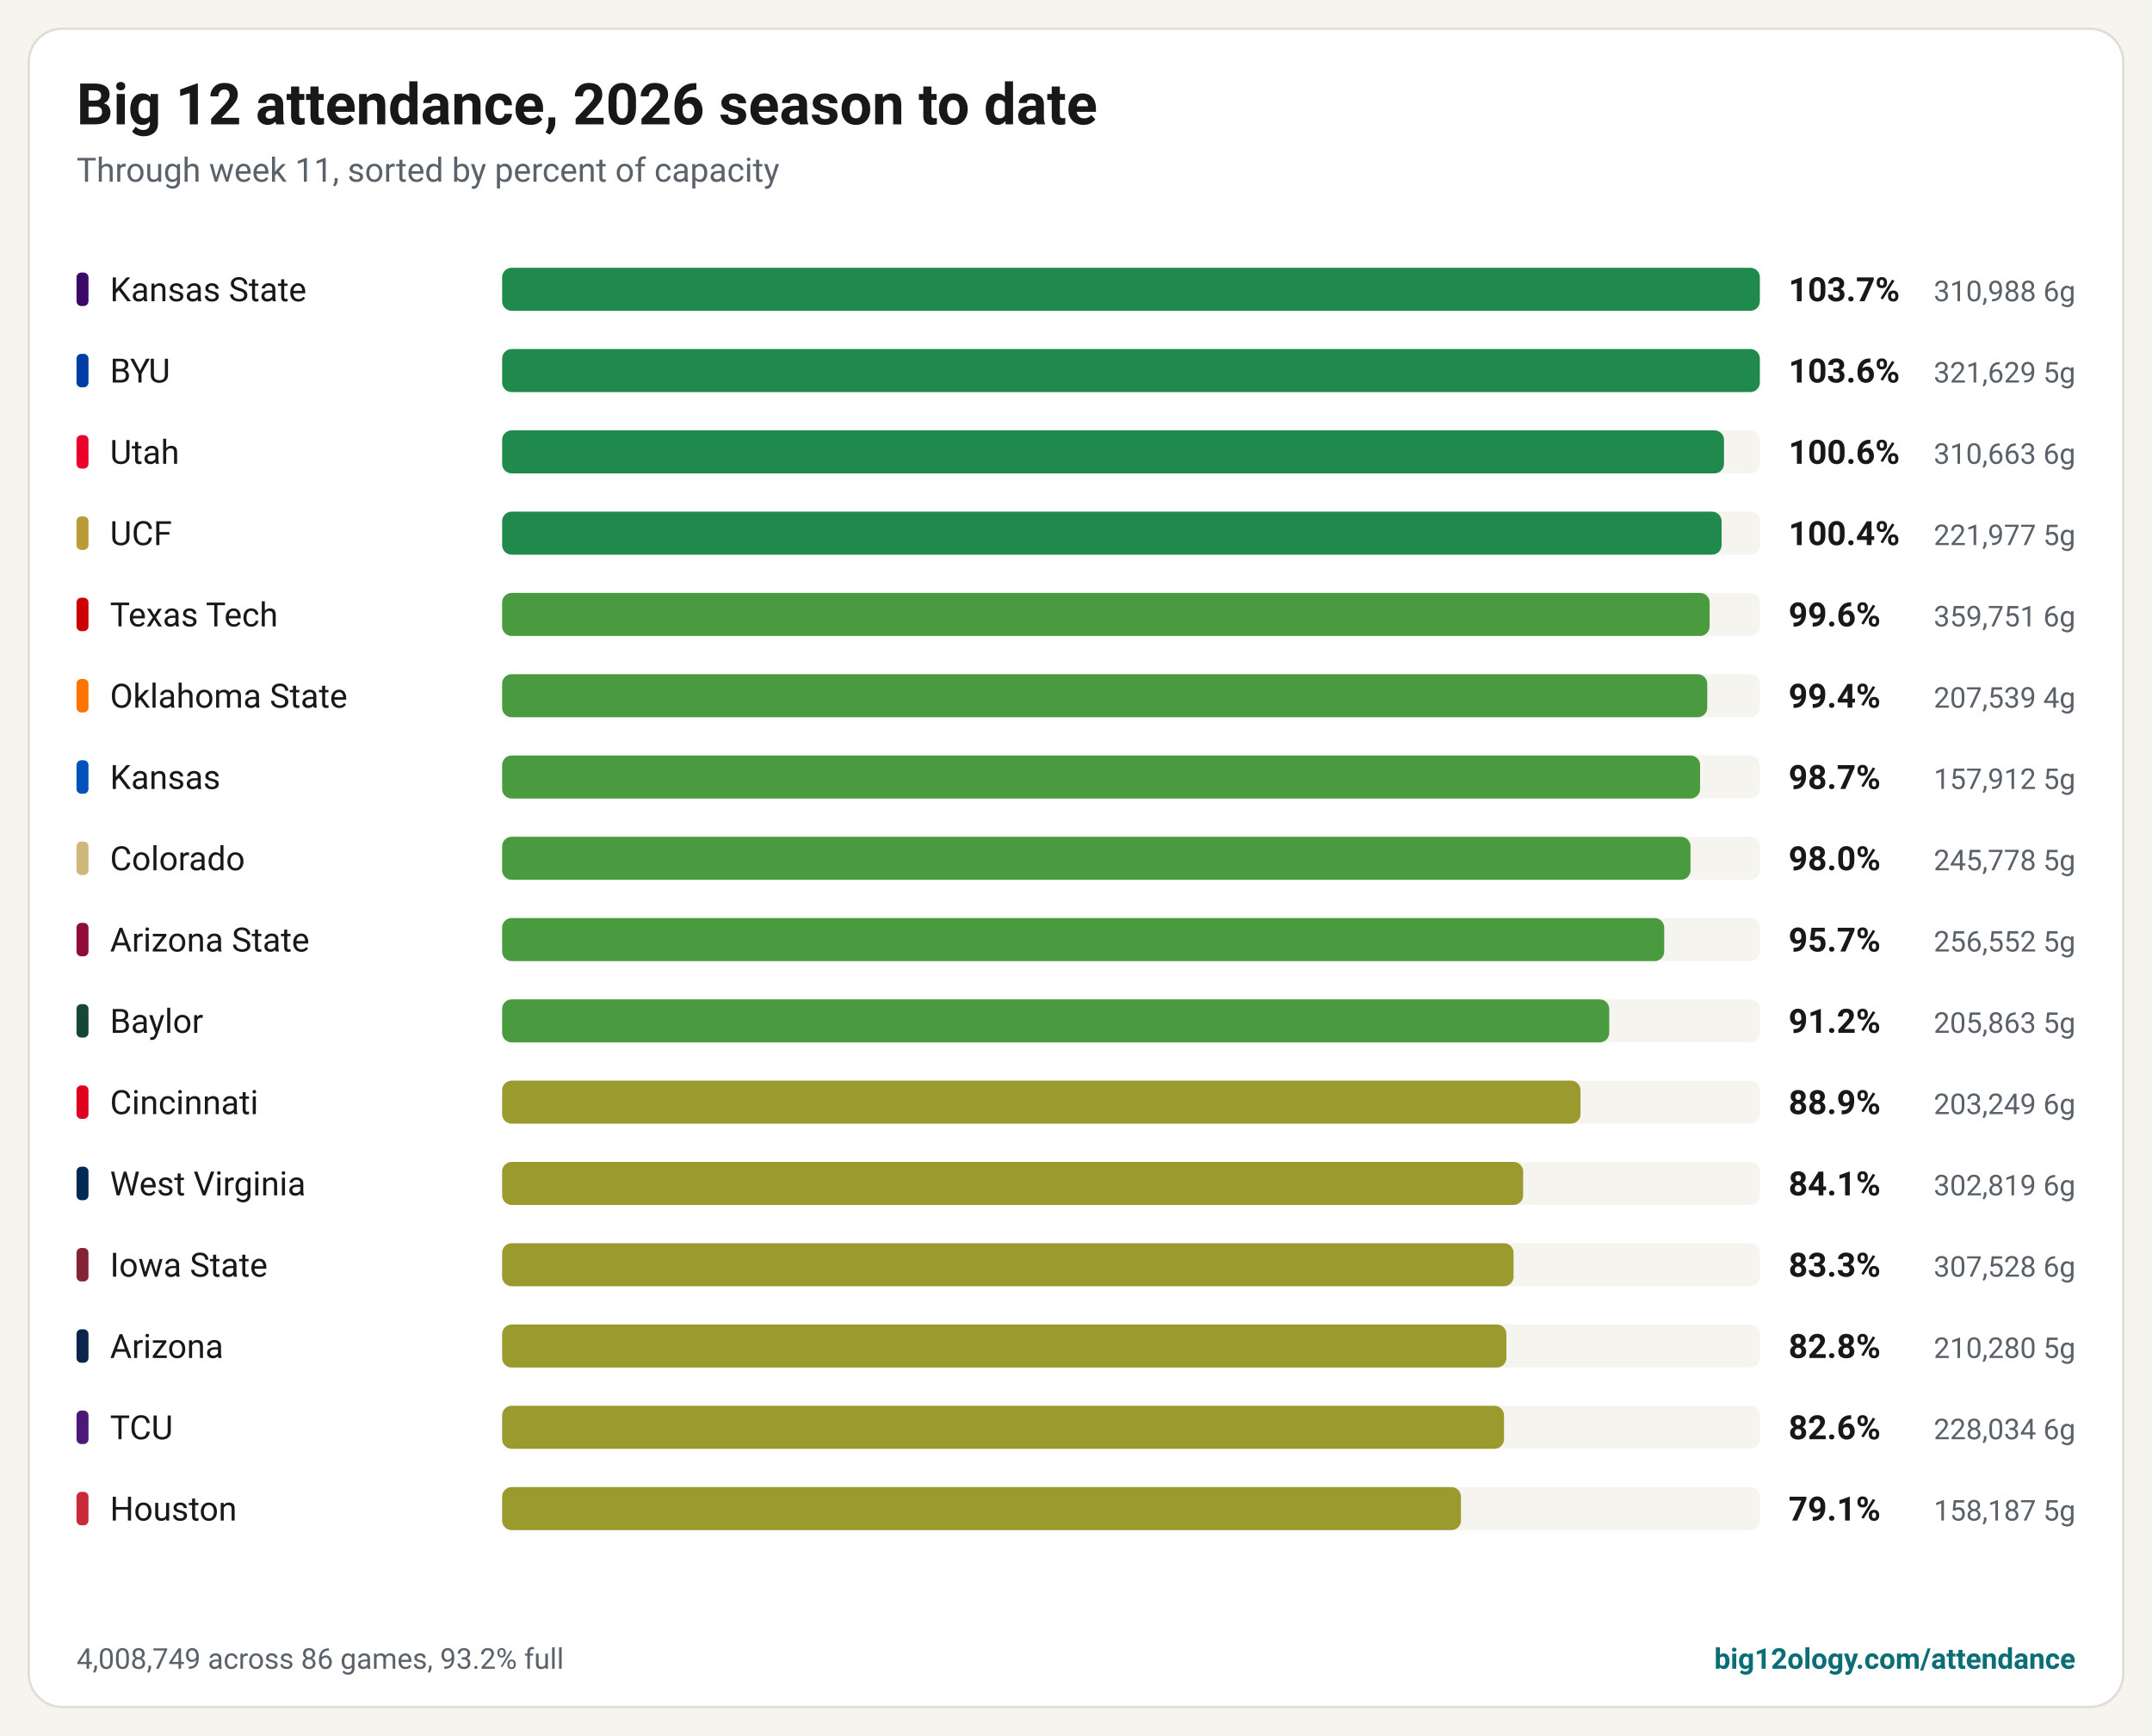
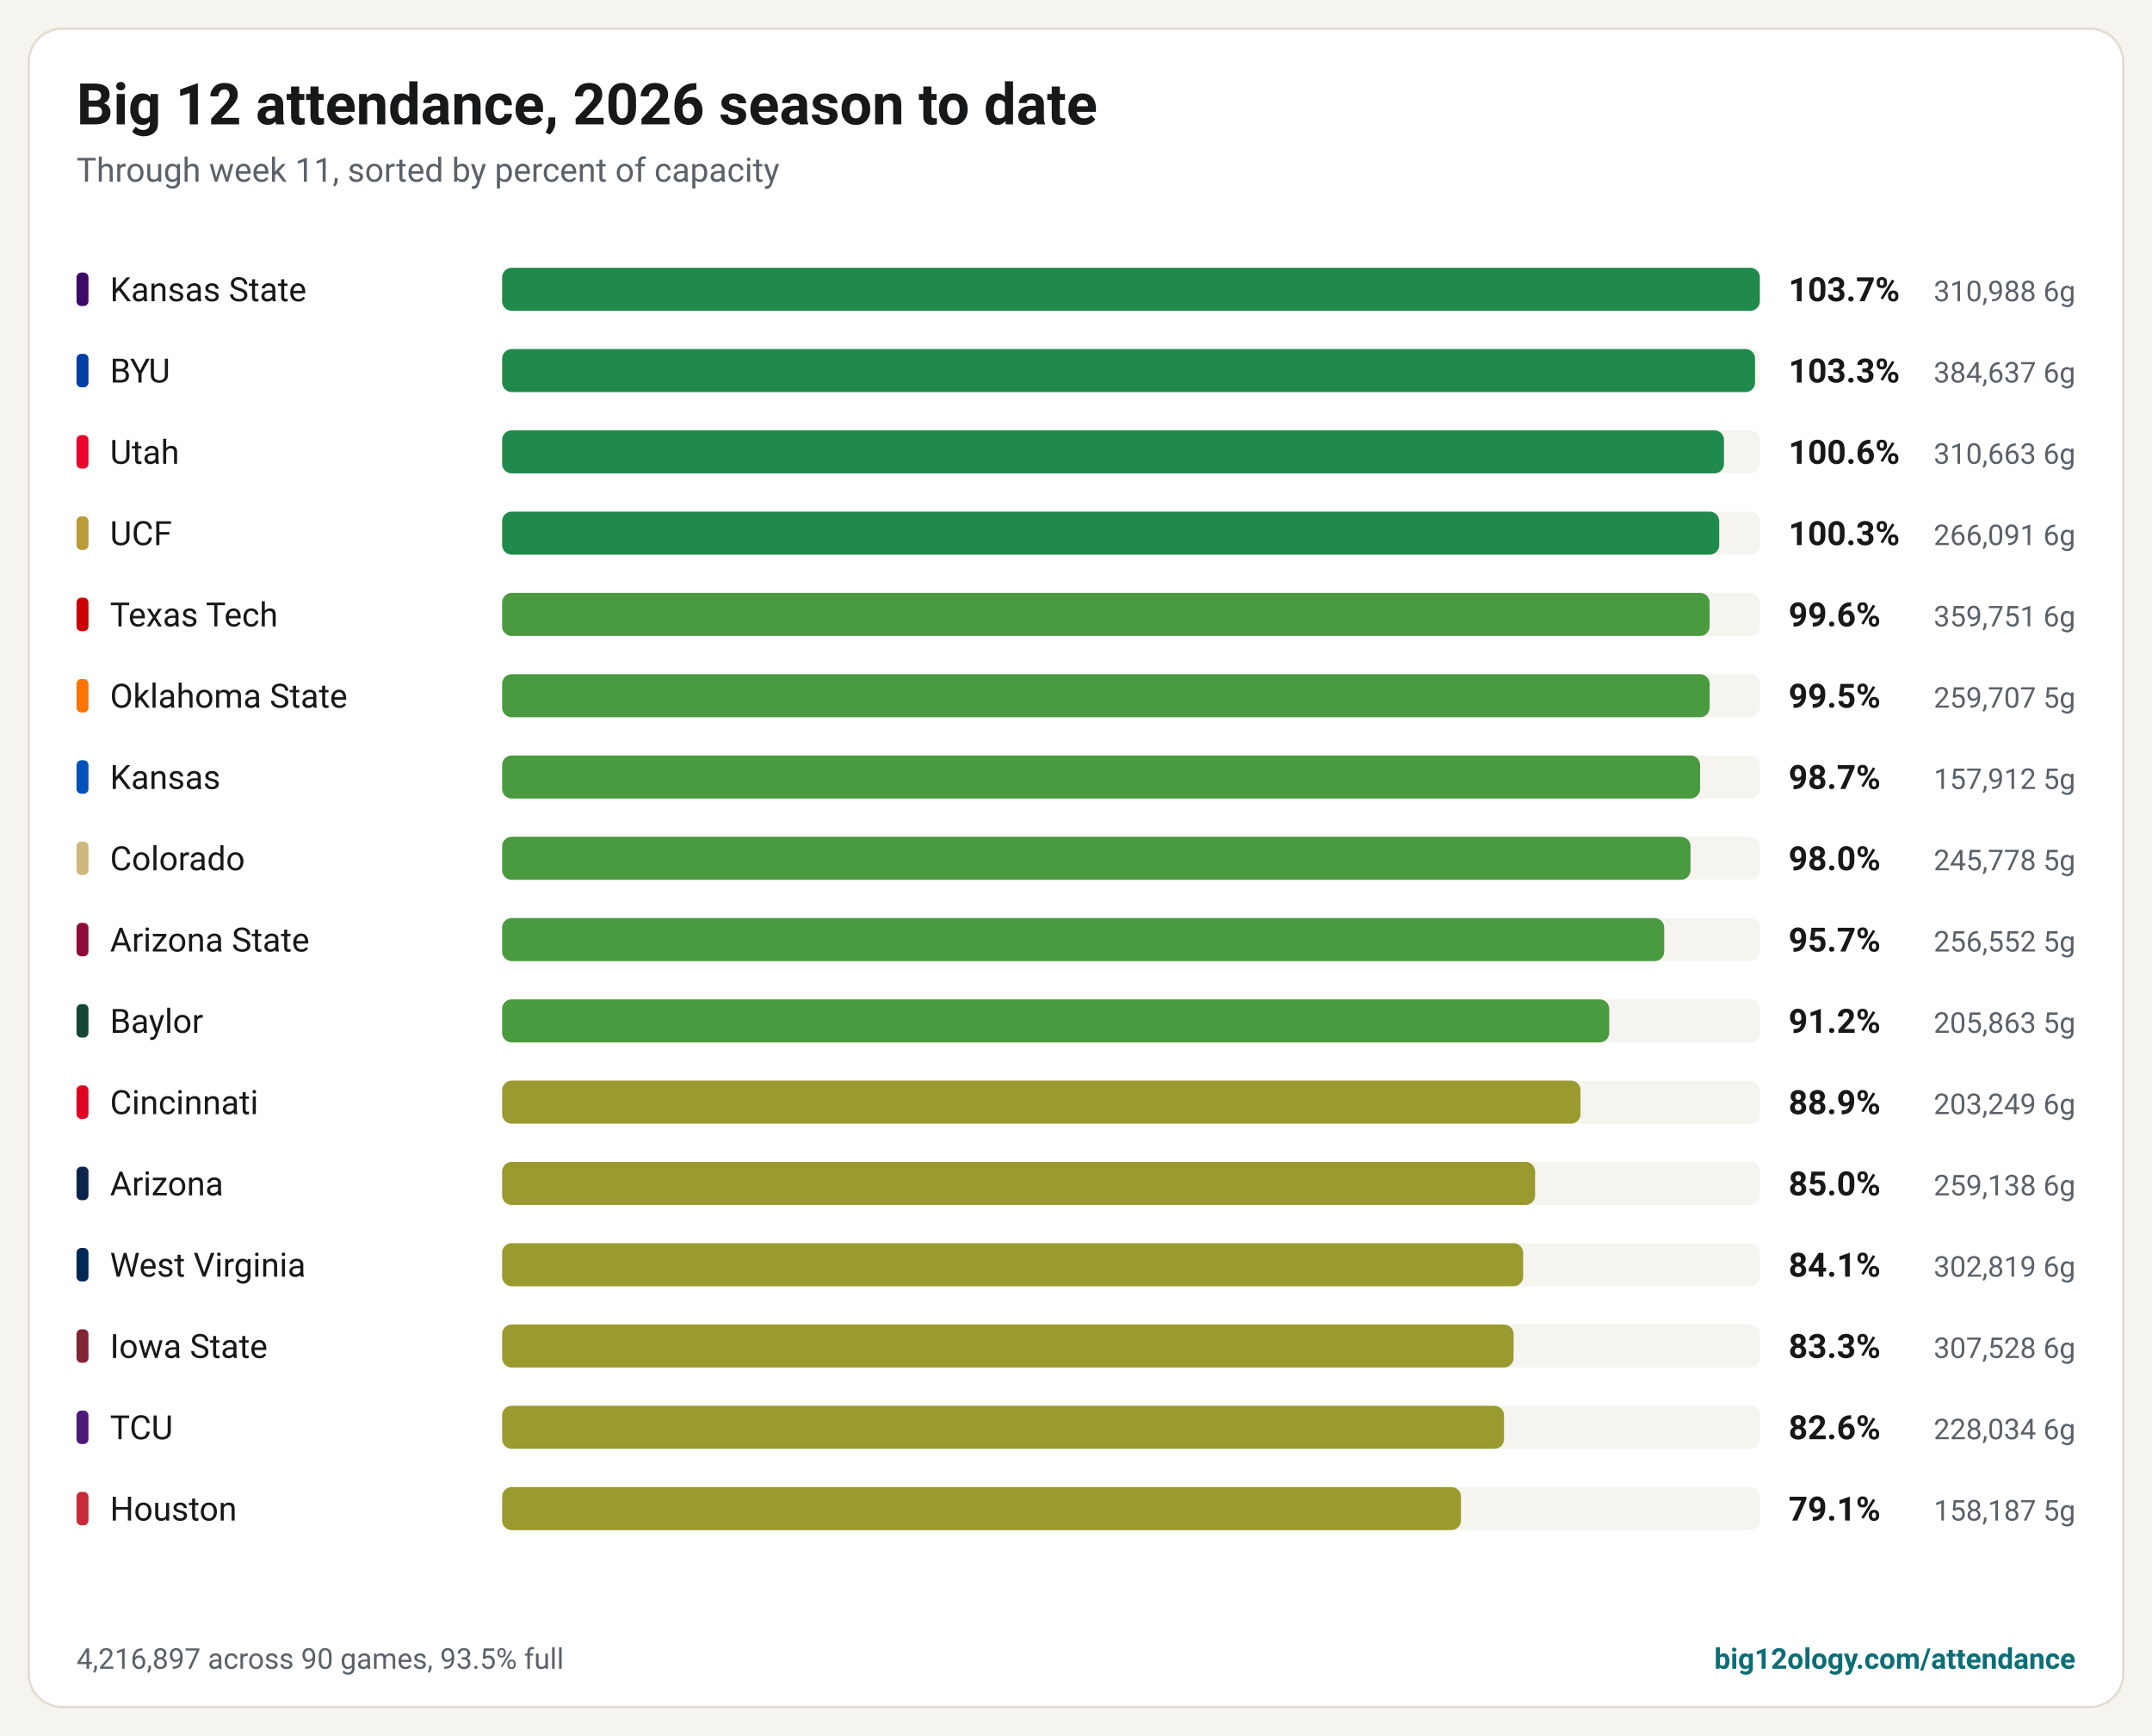
<svg xmlns="http://www.w3.org/2000/svg" width="900" height="726" viewBox="0 0 900 726" role="img" aria-label="Big 12 attendance, 2026 season to date. Through week 11, sorted by percent of capacity">
  <rect width="900" height="726" fill="#f6f4ef" />
  <rect x="12" y="12" width="876" height="702" rx="14" fill="#ffffff" stroke="#e2ddd3" />
  <text x="32" y="52" font-family="-apple-system, BlinkMacSystemFont, 'Segoe UI', Roboto, Helvetica, Arial, sans-serif" font-size="24" font-weight="700" fill="#16181A">Big 12 attendance, 2026 season to date</text>
  <text x="32" y="76" font-family="-apple-system, BlinkMacSystemFont, 'Segoe UI', Roboto, Helvetica, Arial, sans-serif" font-size="14" fill="#5b6169">Through week 11, sorted by percent of capacity</text>
  <rect x="32" y="114" width="5" height="14" rx="2" fill="#3c0969" />
  <text x="46" y="126" font-family="-apple-system, BlinkMacSystemFont, 'Segoe UI', Roboto, Helvetica, Arial, sans-serif" font-size="14" fill="#16181A">Kansas State</text>
  <rect x="210" y="112" width="526" height="18" rx="4" fill="#f6f4ef" />
  <rect x="210" y="112" width="526" height="18" rx="4" fill="#1f8a4c" />
  <text x="748" y="126" font-family="-apple-system, BlinkMacSystemFont, 'Segoe UI', Roboto, Helvetica, Arial, sans-serif" font-size="14" font-weight="700" fill="#16181A">103.7%</text>
  <text x="868" y="126" font-family="-apple-system, BlinkMacSystemFont, 'Segoe UI', Roboto, Helvetica, Arial, sans-serif" font-size="12" fill="#5b6169" text-anchor="end">310,988 6g</text>
  <rect x="32" y="148" width="5" height="14" rx="2" fill="#003da5" />
  <text x="46" y="160" font-family="-apple-system, BlinkMacSystemFont, 'Segoe UI', Roboto, Helvetica, Arial, sans-serif" font-size="14" fill="#16181A">BYU</text>
  <rect x="210" y="146" width="526" height="18" rx="4" fill="#f6f4ef" />
-   <rect x="210" y="146" width="526" height="18" rx="4" fill="#1f8a4c" />
-   <text x="748" y="160" font-family="-apple-system, BlinkMacSystemFont, 'Segoe UI', Roboto, Helvetica, Arial, sans-serif" font-size="14" font-weight="700" fill="#16181A">103.6%</text>
-   <text x="868" y="160" font-family="-apple-system, BlinkMacSystemFont, 'Segoe UI', Roboto, Helvetica, Arial, sans-serif" font-size="12" fill="#5b6169" text-anchor="end">321,629 5g</text>
+   <rect x="210" y="146" width="524" height="18" rx="4" fill="#1f8a4c" />
+   <text x="748" y="160" font-family="-apple-system, BlinkMacSystemFont, 'Segoe UI', Roboto, Helvetica, Arial, sans-serif" font-size="14" font-weight="700" fill="#16181A">103.3%</text>
+   <text x="868" y="160" font-family="-apple-system, BlinkMacSystemFont, 'Segoe UI', Roboto, Helvetica, Arial, sans-serif" font-size="12" fill="#5b6169" text-anchor="end">384,637 6g</text>
  <rect x="32" y="182" width="5" height="14" rx="2" fill="#ea002a" />
  <text x="46" y="194" font-family="-apple-system, BlinkMacSystemFont, 'Segoe UI', Roboto, Helvetica, Arial, sans-serif" font-size="14" fill="#16181A">Utah</text>
  <rect x="210" y="180" width="526" height="18" rx="4" fill="#f6f4ef" />
  <rect x="210" y="180" width="511" height="18" rx="4" fill="#1f8a4c" />
  <text x="748" y="194" font-family="-apple-system, BlinkMacSystemFont, 'Segoe UI', Roboto, Helvetica, Arial, sans-serif" font-size="14" font-weight="700" fill="#16181A">100.6%</text>
  <text x="868" y="194" font-family="-apple-system, BlinkMacSystemFont, 'Segoe UI', Roboto, Helvetica, Arial, sans-serif" font-size="12" fill="#5b6169" text-anchor="end">310,663 6g</text>
  <rect x="32" y="216" width="5" height="14" rx="2" fill="#ba9b37" />
  <text x="46" y="228" font-family="-apple-system, BlinkMacSystemFont, 'Segoe UI', Roboto, Helvetica, Arial, sans-serif" font-size="14" fill="#16181A">UCF</text>
  <rect x="210" y="214" width="526" height="18" rx="4" fill="#f6f4ef" />
-   <rect x="210" y="214" width="510" height="18" rx="4" fill="#1f8a4c" />
-   <text x="748" y="228" font-family="-apple-system, BlinkMacSystemFont, 'Segoe UI', Roboto, Helvetica, Arial, sans-serif" font-size="14" font-weight="700" fill="#16181A">100.4%</text>
-   <text x="868" y="228" font-family="-apple-system, BlinkMacSystemFont, 'Segoe UI', Roboto, Helvetica, Arial, sans-serif" font-size="12" fill="#5b6169" text-anchor="end">221,977 5g</text>
+   <rect x="210" y="214" width="509" height="18" rx="4" fill="#1f8a4c" />
+   <text x="748" y="228" font-family="-apple-system, BlinkMacSystemFont, 'Segoe UI', Roboto, Helvetica, Arial, sans-serif" font-size="14" font-weight="700" fill="#16181A">100.3%</text>
+   <text x="868" y="228" font-family="-apple-system, BlinkMacSystemFont, 'Segoe UI', Roboto, Helvetica, Arial, sans-serif" font-size="12" fill="#5b6169" text-anchor="end">266,091 6g</text>
  <rect x="32" y="250" width="5" height="14" rx="2" fill="#cc0000" />
  <text x="46" y="262" font-family="-apple-system, BlinkMacSystemFont, 'Segoe UI', Roboto, Helvetica, Arial, sans-serif" font-size="14" fill="#16181A">Texas Tech</text>
  <rect x="210" y="248" width="526" height="18" rx="4" fill="#f6f4ef" />
  <rect x="210" y="248" width="505" height="18" rx="4" fill="#4a9a3f" />
  <text x="748" y="262" font-family="-apple-system, BlinkMacSystemFont, 'Segoe UI', Roboto, Helvetica, Arial, sans-serif" font-size="14" font-weight="700" fill="#16181A">99.6%</text>
  <text x="868" y="262" font-family="-apple-system, BlinkMacSystemFont, 'Segoe UI', Roboto, Helvetica, Arial, sans-serif" font-size="12" fill="#5b6169" text-anchor="end">359,751 6g</text>
  <rect x="32" y="284" width="5" height="14" rx="2" fill="#ff7300" />
  <text x="46" y="296" font-family="-apple-system, BlinkMacSystemFont, 'Segoe UI', Roboto, Helvetica, Arial, sans-serif" font-size="14" fill="#16181A">Oklahoma State</text>
  <rect x="210" y="282" width="526" height="18" rx="4" fill="#f6f4ef" />
-   <rect x="210" y="282" width="504" height="18" rx="4" fill="#4a9a3f" />
-   <text x="748" y="296" font-family="-apple-system, BlinkMacSystemFont, 'Segoe UI', Roboto, Helvetica, Arial, sans-serif" font-size="14" font-weight="700" fill="#16181A">99.4%</text>
-   <text x="868" y="296" font-family="-apple-system, BlinkMacSystemFont, 'Segoe UI', Roboto, Helvetica, Arial, sans-serif" font-size="12" fill="#5b6169" text-anchor="end">207,539 4g</text>
+   <rect x="210" y="282" width="505" height="18" rx="4" fill="#4a9a3f" />
+   <text x="748" y="296" font-family="-apple-system, BlinkMacSystemFont, 'Segoe UI', Roboto, Helvetica, Arial, sans-serif" font-size="14" font-weight="700" fill="#16181A">99.5%</text>
+   <text x="868" y="296" font-family="-apple-system, BlinkMacSystemFont, 'Segoe UI', Roboto, Helvetica, Arial, sans-serif" font-size="12" fill="#5b6169" text-anchor="end">259,707 5g</text>
  <rect x="32" y="318" width="5" height="14" rx="2" fill="#0051ba" />
  <text x="46" y="330" font-family="-apple-system, BlinkMacSystemFont, 'Segoe UI', Roboto, Helvetica, Arial, sans-serif" font-size="14" fill="#16181A">Kansas</text>
  <rect x="210" y="316" width="526" height="18" rx="4" fill="#f6f4ef" />
  <rect x="210" y="316" width="501" height="18" rx="4" fill="#4a9a3f" />
  <text x="748" y="330" font-family="-apple-system, BlinkMacSystemFont, 'Segoe UI', Roboto, Helvetica, Arial, sans-serif" font-size="14" font-weight="700" fill="#16181A">98.7%</text>
  <text x="868" y="330" font-family="-apple-system, BlinkMacSystemFont, 'Segoe UI', Roboto, Helvetica, Arial, sans-serif" font-size="12" fill="#5b6169" text-anchor="end">157,912 5g</text>
  <rect x="32" y="352" width="5" height="14" rx="2" fill="#cfb87c" />
  <text x="46" y="364" font-family="-apple-system, BlinkMacSystemFont, 'Segoe UI', Roboto, Helvetica, Arial, sans-serif" font-size="14" fill="#16181A">Colorado</text>
  <rect x="210" y="350" width="526" height="18" rx="4" fill="#f6f4ef" />
  <rect x="210" y="350" width="497" height="18" rx="4" fill="#4a9a3f" />
  <text x="748" y="364" font-family="-apple-system, BlinkMacSystemFont, 'Segoe UI', Roboto, Helvetica, Arial, sans-serif" font-size="14" font-weight="700" fill="#16181A">98.0%</text>
  <text x="868" y="364" font-family="-apple-system, BlinkMacSystemFont, 'Segoe UI', Roboto, Helvetica, Arial, sans-serif" font-size="12" fill="#5b6169" text-anchor="end">245,778 5g</text>
  <rect x="32" y="386" width="5" height="14" rx="2" fill="#8e0c3a" />
  <text x="46" y="398" font-family="-apple-system, BlinkMacSystemFont, 'Segoe UI', Roboto, Helvetica, Arial, sans-serif" font-size="14" fill="#16181A">Arizona State</text>
  <rect x="210" y="384" width="526" height="18" rx="4" fill="#f6f4ef" />
  <rect x="210" y="384" width="486" height="18" rx="4" fill="#4a9a3f" />
  <text x="748" y="398" font-family="-apple-system, BlinkMacSystemFont, 'Segoe UI', Roboto, Helvetica, Arial, sans-serif" font-size="14" font-weight="700" fill="#16181A">95.7%</text>
  <text x="868" y="398" font-family="-apple-system, BlinkMacSystemFont, 'Segoe UI', Roboto, Helvetica, Arial, sans-serif" font-size="12" fill="#5b6169" text-anchor="end">256,552 5g</text>
  <rect x="32" y="420" width="5" height="14" rx="2" fill="#154734" />
  <text x="46" y="432" font-family="-apple-system, BlinkMacSystemFont, 'Segoe UI', Roboto, Helvetica, Arial, sans-serif" font-size="14" fill="#16181A">Baylor</text>
  <rect x="210" y="418" width="526" height="18" rx="4" fill="#f6f4ef" />
  <rect x="210" y="418" width="463" height="18" rx="4" fill="#4a9a3f" />
  <text x="748" y="432" font-family="-apple-system, BlinkMacSystemFont, 'Segoe UI', Roboto, Helvetica, Arial, sans-serif" font-size="14" font-weight="700" fill="#16181A">91.2%</text>
  <text x="868" y="432" font-family="-apple-system, BlinkMacSystemFont, 'Segoe UI', Roboto, Helvetica, Arial, sans-serif" font-size="12" fill="#5b6169" text-anchor="end">205,863 5g</text>
  <rect x="32" y="454" width="5" height="14" rx="2" fill="#e00122" />
  <text x="46" y="466" font-family="-apple-system, BlinkMacSystemFont, 'Segoe UI', Roboto, Helvetica, Arial, sans-serif" font-size="14" fill="#16181A">Cincinnati</text>
  <rect x="210" y="452" width="526" height="18" rx="4" fill="#f6f4ef" />
  <rect x="210" y="452" width="451" height="18" rx="4" fill="#9a9a2f" />
  <text x="748" y="466" font-family="-apple-system, BlinkMacSystemFont, 'Segoe UI', Roboto, Helvetica, Arial, sans-serif" font-size="14" font-weight="700" fill="#16181A">88.9%</text>
  <text x="868" y="466" font-family="-apple-system, BlinkMacSystemFont, 'Segoe UI', Roboto, Helvetica, Arial, sans-serif" font-size="12" fill="#5b6169" text-anchor="end">203,249 6g</text>
-   <rect x="32" y="488" width="5" height="14" rx="2" fill="#002855" />
-   <text x="46" y="500" font-family="-apple-system, BlinkMacSystemFont, 'Segoe UI', Roboto, Helvetica, Arial, sans-serif" font-size="14" fill="#16181A">West Virginia</text>
+   <rect x="32" y="488" width="5" height="14" rx="2" fill="#0c234b" />
+   <text x="46" y="500" font-family="-apple-system, BlinkMacSystemFont, 'Segoe UI', Roboto, Helvetica, Arial, sans-serif" font-size="14" fill="#16181A">Arizona</text>
  <rect x="210" y="486" width="526" height="18" rx="4" fill="#f6f4ef" />
-   <rect x="210" y="486" width="427" height="18" rx="4" fill="#9a9a2f" />
-   <text x="748" y="500" font-family="-apple-system, BlinkMacSystemFont, 'Segoe UI', Roboto, Helvetica, Arial, sans-serif" font-size="14" font-weight="700" fill="#16181A">84.1%</text>
-   <text x="868" y="500" font-family="-apple-system, BlinkMacSystemFont, 'Segoe UI', Roboto, Helvetica, Arial, sans-serif" font-size="12" fill="#5b6169" text-anchor="end">302,819 6g</text>
-   <rect x="32" y="522" width="5" height="14" rx="2" fill="#822433" />
-   <text x="46" y="534" font-family="-apple-system, BlinkMacSystemFont, 'Segoe UI', Roboto, Helvetica, Arial, sans-serif" font-size="14" fill="#16181A">Iowa State</text>
+   <rect x="210" y="486" width="432" height="18" rx="4" fill="#9a9a2f" />
+   <text x="748" y="500" font-family="-apple-system, BlinkMacSystemFont, 'Segoe UI', Roboto, Helvetica, Arial, sans-serif" font-size="14" font-weight="700" fill="#16181A">85.0%</text>
+   <text x="868" y="500" font-family="-apple-system, BlinkMacSystemFont, 'Segoe UI', Roboto, Helvetica, Arial, sans-serif" font-size="12" fill="#5b6169" text-anchor="end">259,138 6g</text>
+   <rect x="32" y="522" width="5" height="14" rx="2" fill="#002855" />
+   <text x="46" y="534" font-family="-apple-system, BlinkMacSystemFont, 'Segoe UI', Roboto, Helvetica, Arial, sans-serif" font-size="14" fill="#16181A">West Virginia</text>
  <rect x="210" y="520" width="526" height="18" rx="4" fill="#f6f4ef" />
-   <rect x="210" y="520" width="423" height="18" rx="4" fill="#9a9a2f" />
-   <text x="748" y="534" font-family="-apple-system, BlinkMacSystemFont, 'Segoe UI', Roboto, Helvetica, Arial, sans-serif" font-size="14" font-weight="700" fill="#16181A">83.3%</text>
-   <text x="868" y="534" font-family="-apple-system, BlinkMacSystemFont, 'Segoe UI', Roboto, Helvetica, Arial, sans-serif" font-size="12" fill="#5b6169" text-anchor="end">307,528 6g</text>
-   <rect x="32" y="556" width="5" height="14" rx="2" fill="#0c234b" />
-   <text x="46" y="568" font-family="-apple-system, BlinkMacSystemFont, 'Segoe UI', Roboto, Helvetica, Arial, sans-serif" font-size="14" fill="#16181A">Arizona</text>
+   <rect x="210" y="520" width="427" height="18" rx="4" fill="#9a9a2f" />
+   <text x="748" y="534" font-family="-apple-system, BlinkMacSystemFont, 'Segoe UI', Roboto, Helvetica, Arial, sans-serif" font-size="14" font-weight="700" fill="#16181A">84.1%</text>
+   <text x="868" y="534" font-family="-apple-system, BlinkMacSystemFont, 'Segoe UI', Roboto, Helvetica, Arial, sans-serif" font-size="12" fill="#5b6169" text-anchor="end">302,819 6g</text>
+   <rect x="32" y="556" width="5" height="14" rx="2" fill="#822433" />
+   <text x="46" y="568" font-family="-apple-system, BlinkMacSystemFont, 'Segoe UI', Roboto, Helvetica, Arial, sans-serif" font-size="14" fill="#16181A">Iowa State</text>
  <rect x="210" y="554" width="526" height="18" rx="4" fill="#f6f4ef" />
-   <rect x="210" y="554" width="420" height="18" rx="4" fill="#9a9a2f" />
-   <text x="748" y="568" font-family="-apple-system, BlinkMacSystemFont, 'Segoe UI', Roboto, Helvetica, Arial, sans-serif" font-size="14" font-weight="700" fill="#16181A">82.8%</text>
-   <text x="868" y="568" font-family="-apple-system, BlinkMacSystemFont, 'Segoe UI', Roboto, Helvetica, Arial, sans-serif" font-size="12" fill="#5b6169" text-anchor="end">210,280 5g</text>
+   <rect x="210" y="554" width="423" height="18" rx="4" fill="#9a9a2f" />
+   <text x="748" y="568" font-family="-apple-system, BlinkMacSystemFont, 'Segoe UI', Roboto, Helvetica, Arial, sans-serif" font-size="14" font-weight="700" fill="#16181A">83.3%</text>
+   <text x="868" y="568" font-family="-apple-system, BlinkMacSystemFont, 'Segoe UI', Roboto, Helvetica, Arial, sans-serif" font-size="12" fill="#5b6169" text-anchor="end">307,528 6g</text>
  <rect x="32" y="590" width="5" height="14" rx="2" fill="#4d1979" />
  <text x="46" y="602" font-family="-apple-system, BlinkMacSystemFont, 'Segoe UI', Roboto, Helvetica, Arial, sans-serif" font-size="14" fill="#16181A">TCU</text>
  <rect x="210" y="588" width="526" height="18" rx="4" fill="#f6f4ef" />
  <rect x="210" y="588" width="419" height="18" rx="4" fill="#9a9a2f" />
  <text x="748" y="602" font-family="-apple-system, BlinkMacSystemFont, 'Segoe UI', Roboto, Helvetica, Arial, sans-serif" font-size="14" font-weight="700" fill="#16181A">82.6%</text>
  <text x="868" y="602" font-family="-apple-system, BlinkMacSystemFont, 'Segoe UI', Roboto, Helvetica, Arial, sans-serif" font-size="12" fill="#5b6169" text-anchor="end">228,034 6g</text>
  <rect x="32" y="624" width="5" height="14" rx="2" fill="#c92a39" />
  <text x="46" y="636" font-family="-apple-system, BlinkMacSystemFont, 'Segoe UI', Roboto, Helvetica, Arial, sans-serif" font-size="14" fill="#16181A">Houston</text>
  <rect x="210" y="622" width="526" height="18" rx="4" fill="#f6f4ef" />
  <rect x="210" y="622" width="401" height="18" rx="4" fill="#9a9a2f" />
  <text x="748" y="636" font-family="-apple-system, BlinkMacSystemFont, 'Segoe UI', Roboto, Helvetica, Arial, sans-serif" font-size="14" font-weight="700" fill="#16181A">79.1%</text>
  <text x="868" y="636" font-family="-apple-system, BlinkMacSystemFont, 'Segoe UI', Roboto, Helvetica, Arial, sans-serif" font-size="12" fill="#5b6169" text-anchor="end">158,187 5g</text>
-   <text x="32" y="698" font-family="-apple-system, BlinkMacSystemFont, 'Segoe UI', Roboto, Helvetica, Arial, sans-serif" font-size="12" fill="#5b6169">4,008,749 across 86 games, 93.2% full</text>
+   <text x="32" y="698" font-family="-apple-system, BlinkMacSystemFont, 'Segoe UI', Roboto, Helvetica, Arial, sans-serif" font-size="12" fill="#5b6169">4,216,897 across 90 games, 93.5% full</text>
  <text x="868" y="698" font-family="-apple-system, BlinkMacSystemFont, 'Segoe UI', Roboto, Helvetica, Arial, sans-serif" font-size="12" fill="#0B6E77" text-anchor="end" font-weight="600">big12ology.com/attendance</text>
</svg>
